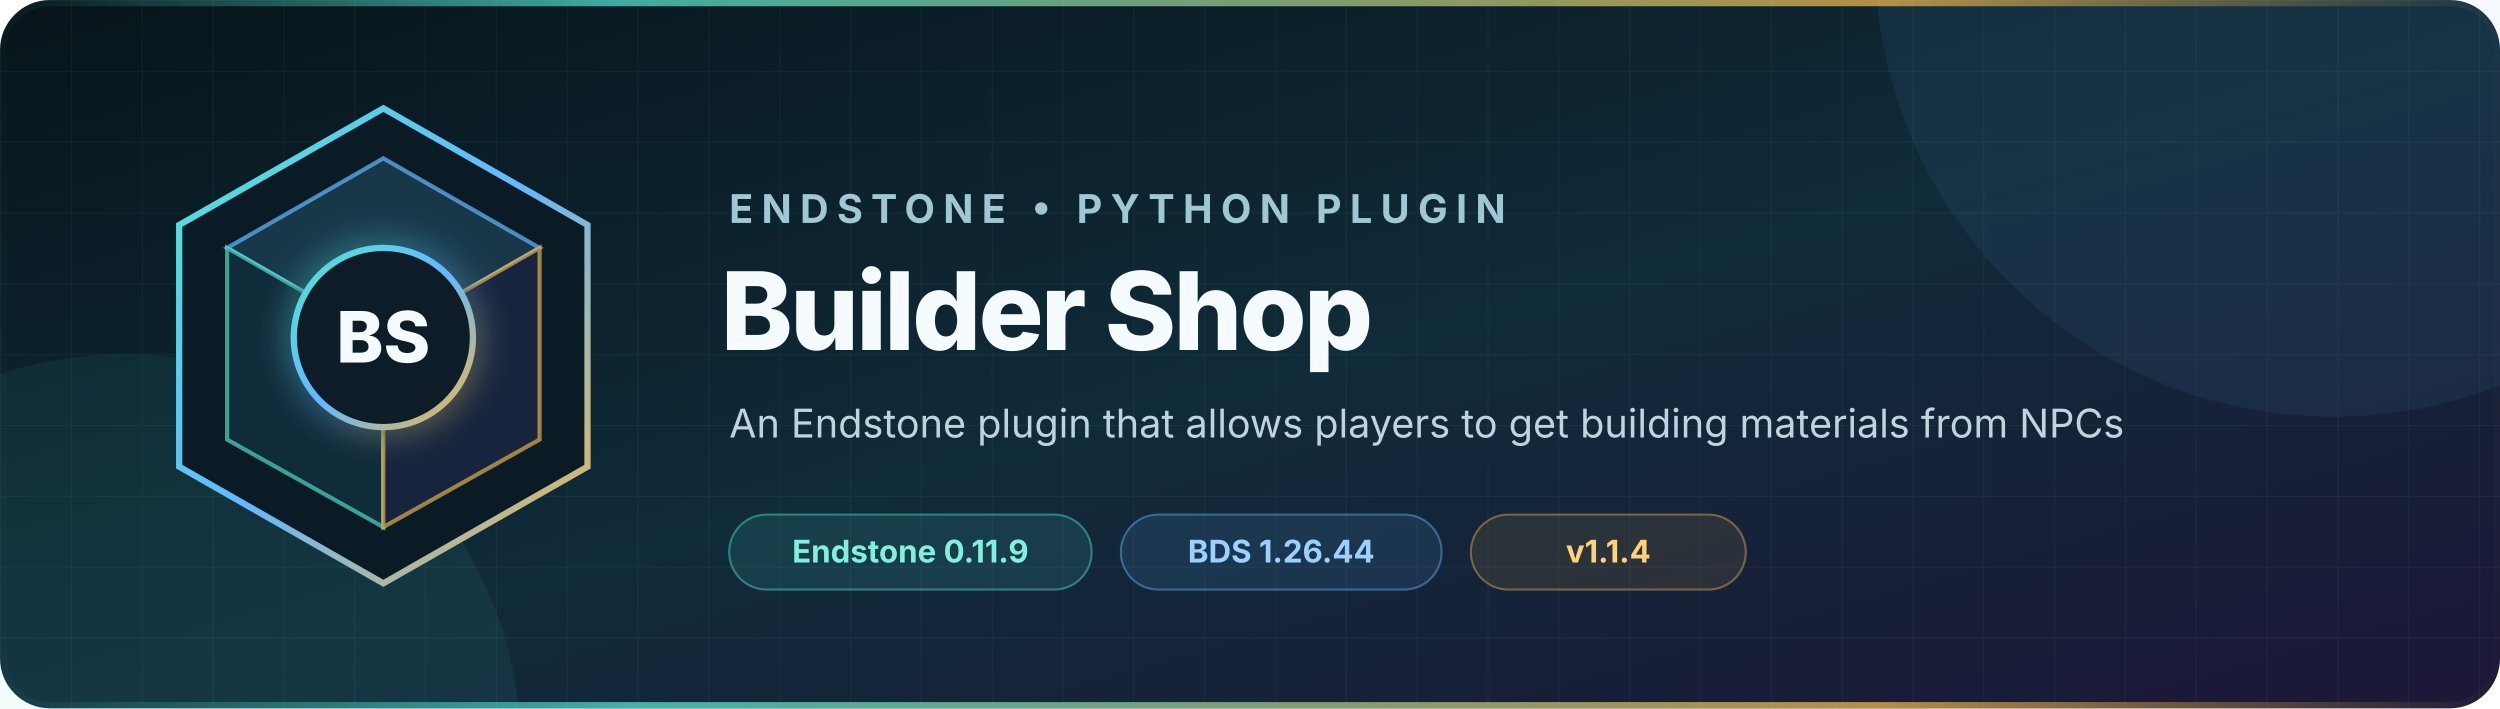
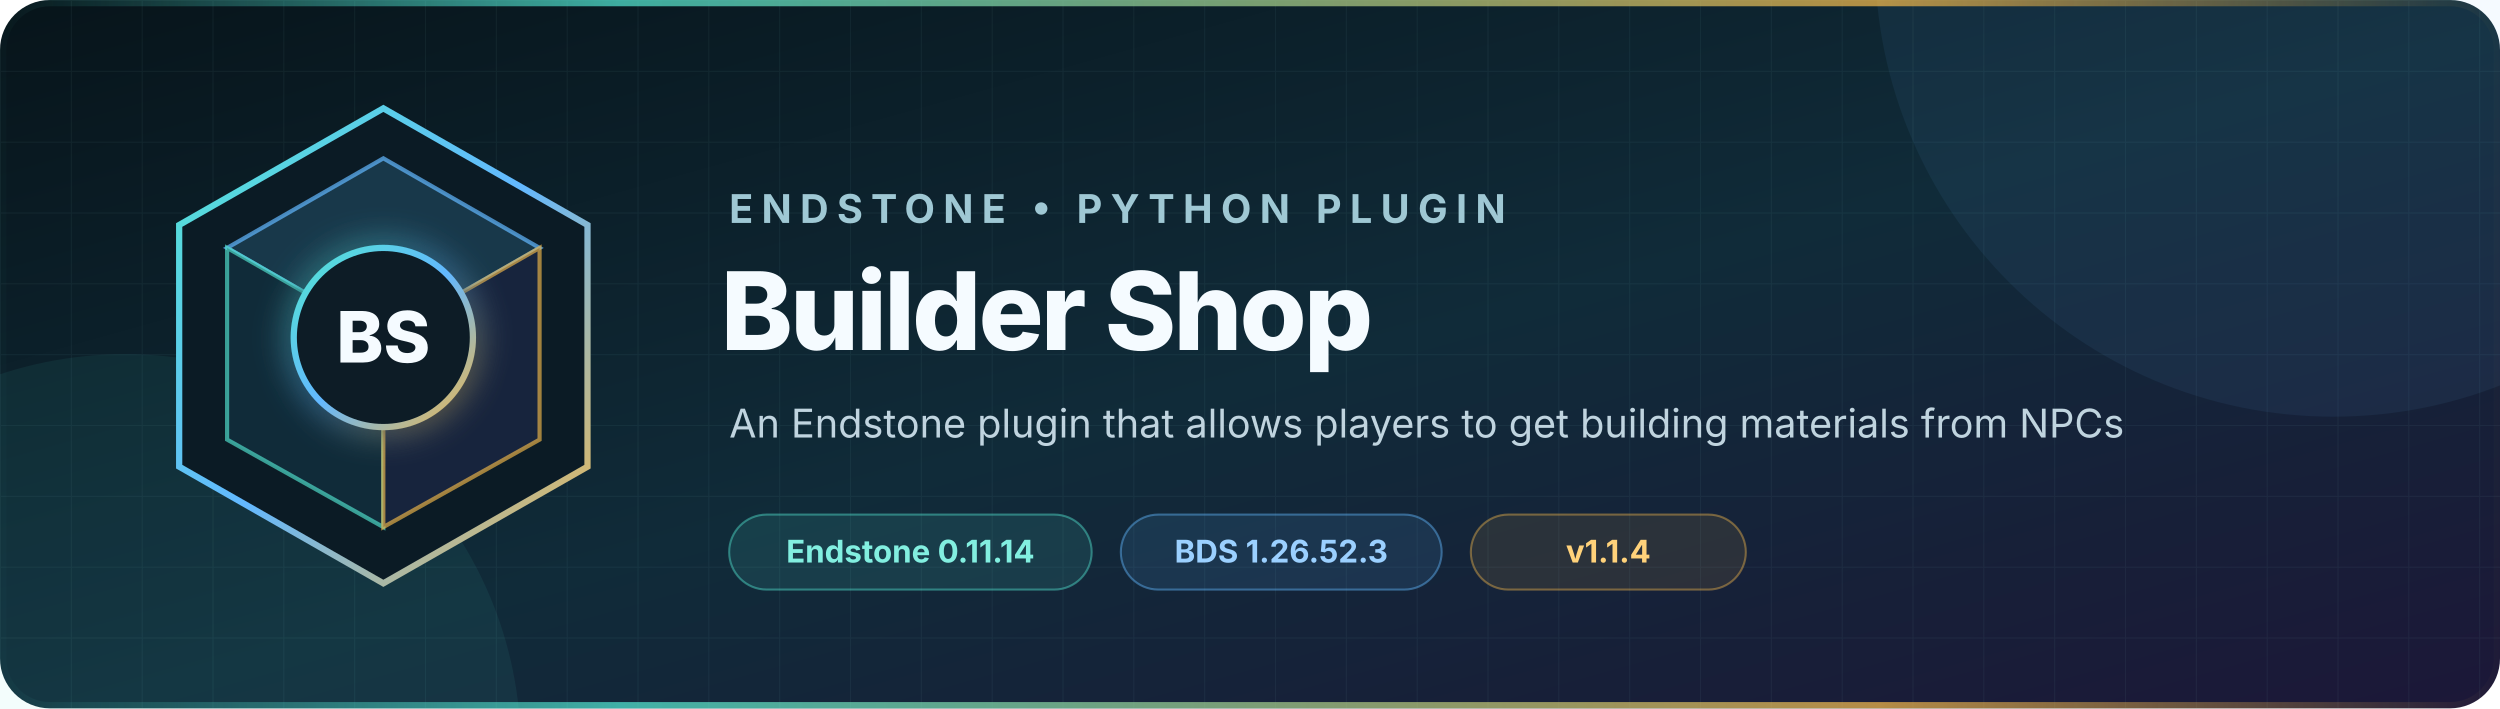
<svg xmlns="http://www.w3.org/2000/svg" width="1200" height="340" viewBox="0 0 1200 340" role="img" aria-labelledby="title description">
  <defs>
    <linearGradient id="background" x1="0" y1="0" x2="1" y2="1">
      <stop offset="0" stop-color="#07141a" />
      <stop offset="0.52" stop-color="#102b39" />
      <stop offset="1" stop-color="#1c1738" />
    </linearGradient>
    <linearGradient id="accent" x1="0" y1="0" x2="1" y2="1">
      <stop offset="0" stop-color="#52e5d1" />
      <stop offset="0.5" stop-color="#63b8ff" />
      <stop offset="1" stop-color="#f2b84b" />
    </linearGradient>
    <linearGradient id="rule" x1="0" y1="0" x2="1" y2="0">
      <stop offset="0" stop-color="#52e5d1" stop-opacity="0" />
      <stop offset="0.25" stop-color="#52e5d1" />
      <stop offset="0.75" stop-color="#f2b84b" />
      <stop offset="1" stop-color="#f2b84b" stop-opacity="0" />
    </linearGradient>
    <pattern id="grid" width="34" height="34" patternUnits="userSpaceOnUse">
      <path d="M34 0H0V34" fill="none" stroke="#9cdceb" stroke-opacity="0.055" />
    </pattern>
    <filter id="glow" x="-50%" y="-50%" width="200%" height="200%">
      <feGaussianBlur stdDeviation="8" result="blur" />
      <feMerge>
        <feMergeNode in="blur" />
        <feMergeNode in="SourceGraphic" />
      </feMerge>
    </filter>
  </defs>
  <rect width="1200" height="340" rx="24" fill="url(#background)" />
  <rect width="1200" height="340" rx="24" fill="url(#grid)" />
  <circle cx="1120" cy="-20" r="220" fill="#63b8ff" opacity="0.07" />
  <circle cx="60" cy="360" r="190" fill="#52e5d1" opacity="0.07" />
  <g transform="translate(72 48)">
    <path d="M112 4 210 60v116l-98 56-98-56V60Z" fill="#0b1b25" stroke="url(#accent)" stroke-width="3" />
    <path d="m112 28 75 43-75 43-75-43Z" fill="#18384a" stroke="#63b8ff" stroke-opacity="0.7" stroke-width="2" />
    <path d="m37 71 75 43v91l-75-42Z" fill="#102b39" stroke="#52e5d1" stroke-opacity="0.65" stroke-width="2" />
    <path d="m187 71-75 43v91l75-42Z" fill="#17243d" stroke="#f2b84b" stroke-opacity="0.65" stroke-width="2" />
    <circle cx="112" cy="114" r="43" fill="#0b1b25" stroke="url(#accent)" stroke-width="3" filter="url(#glow)" />
    <text x="112" y="126" text-anchor="middle" fill="#f5fbff" font-family="Inter, Segoe UI, Arial, sans-serif" font-size="34" font-weight="760">BS</text>
  </g>
  <g font-family="Inter, Segoe UI, Arial, sans-serif">
    <text x="350" y="107" fill="#9fc8d4" font-size="19" font-weight="650" letter-spacing="4">ENDSTONE • PYTHON PLUGIN</text>
    <text x="346" y="168" fill="#f5fbff" font-size="52" font-weight="760" letter-spacing="-1.3">Builder Shop</text>
    <text x="350" y="210" fill="#c0d4df" font-size="19">An Endstone plugin that allows players to get building materials from NPCs</text>
    <g transform="translate(350 247)" font-size="15" font-weight="650">
      <rect width="174" height="36" rx="18" fill="#52e5d1" fill-opacity="0.11" stroke="#52e5d1" stroke-opacity="0.44" />
-       <text x="87" y="23" text-anchor="middle" fill="#82efe0">Endstone 0.11.9</text>
+       <text x="87" y="23" text-anchor="middle" fill="#82efe0">Endstone 0.11.14</text>
      <rect x="188" width="154" height="36" rx="18" fill="#63b8ff" fill-opacity="0.11" stroke="#63b8ff" stroke-opacity="0.44" />
-       <text x="265" y="23" text-anchor="middle" fill="#9bd0ff">BDS 1.26.44</text>
+       <text x="265" y="23" text-anchor="middle" fill="#9bd0ff">BDS 1.26.52.3</text>
      <rect x="356" width="132" height="36" rx="18" fill="#f2b84b" fill-opacity="0.1" stroke="#f2b84b" stroke-opacity="0.42" />
      <text x="422" y="23" text-anchor="middle" fill="#ffd27a">v1.1.4</text>
    </g>
  </g>
  <rect x="1.5" y="1.5" width="1197" height="337" rx="22.5" fill="none" stroke="url(#rule)" stroke-width="3" opacity="0.72" />
</svg>
